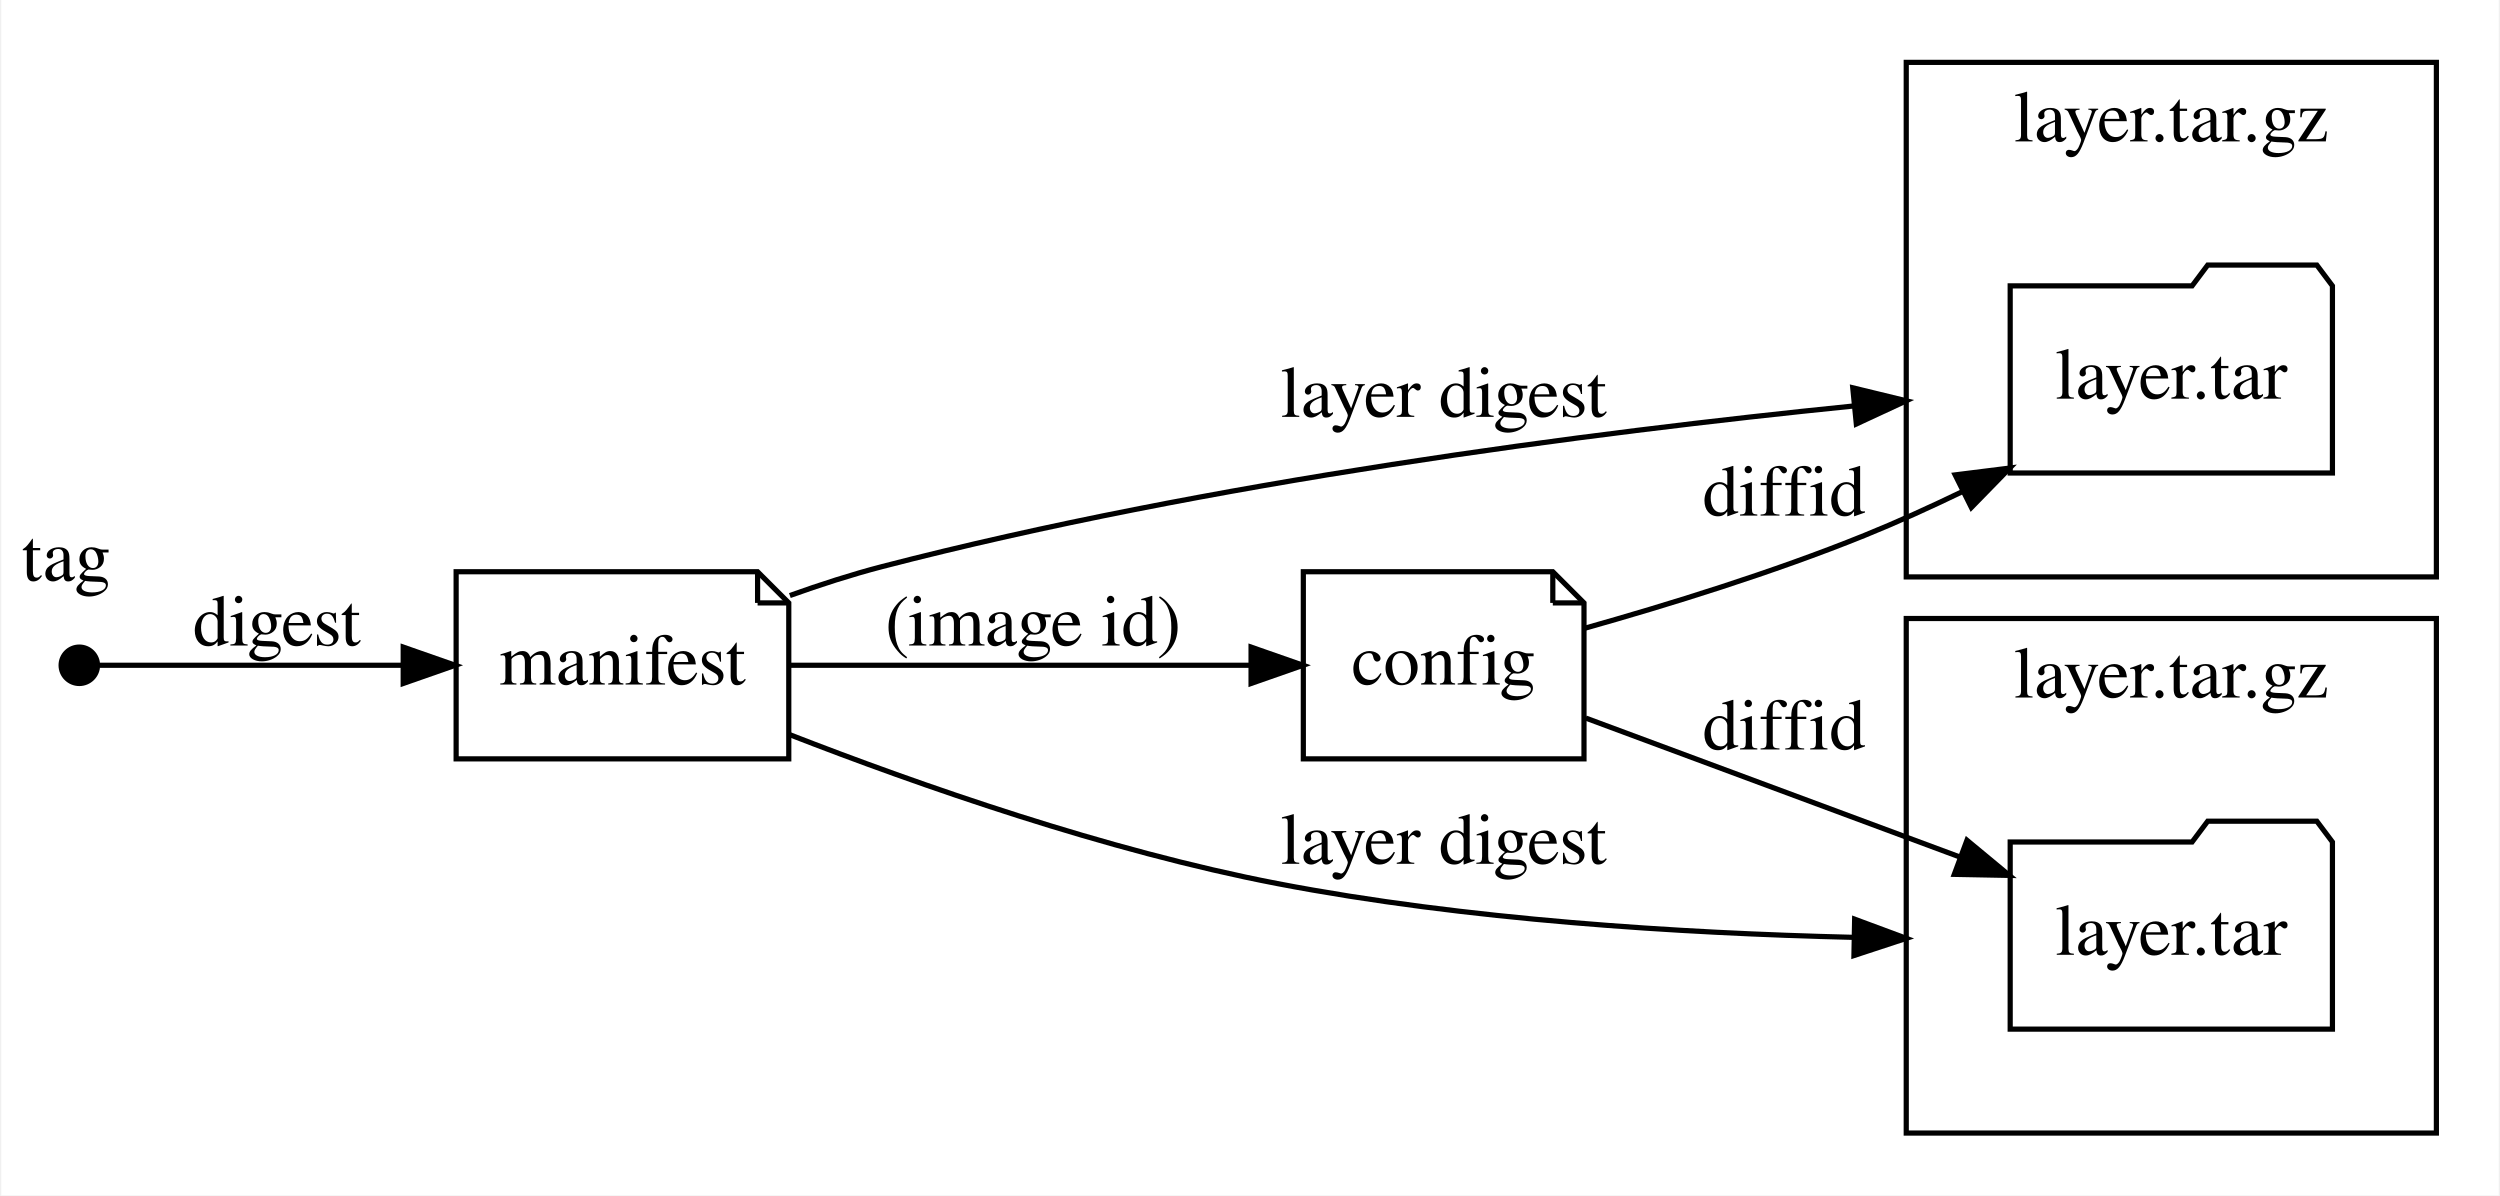
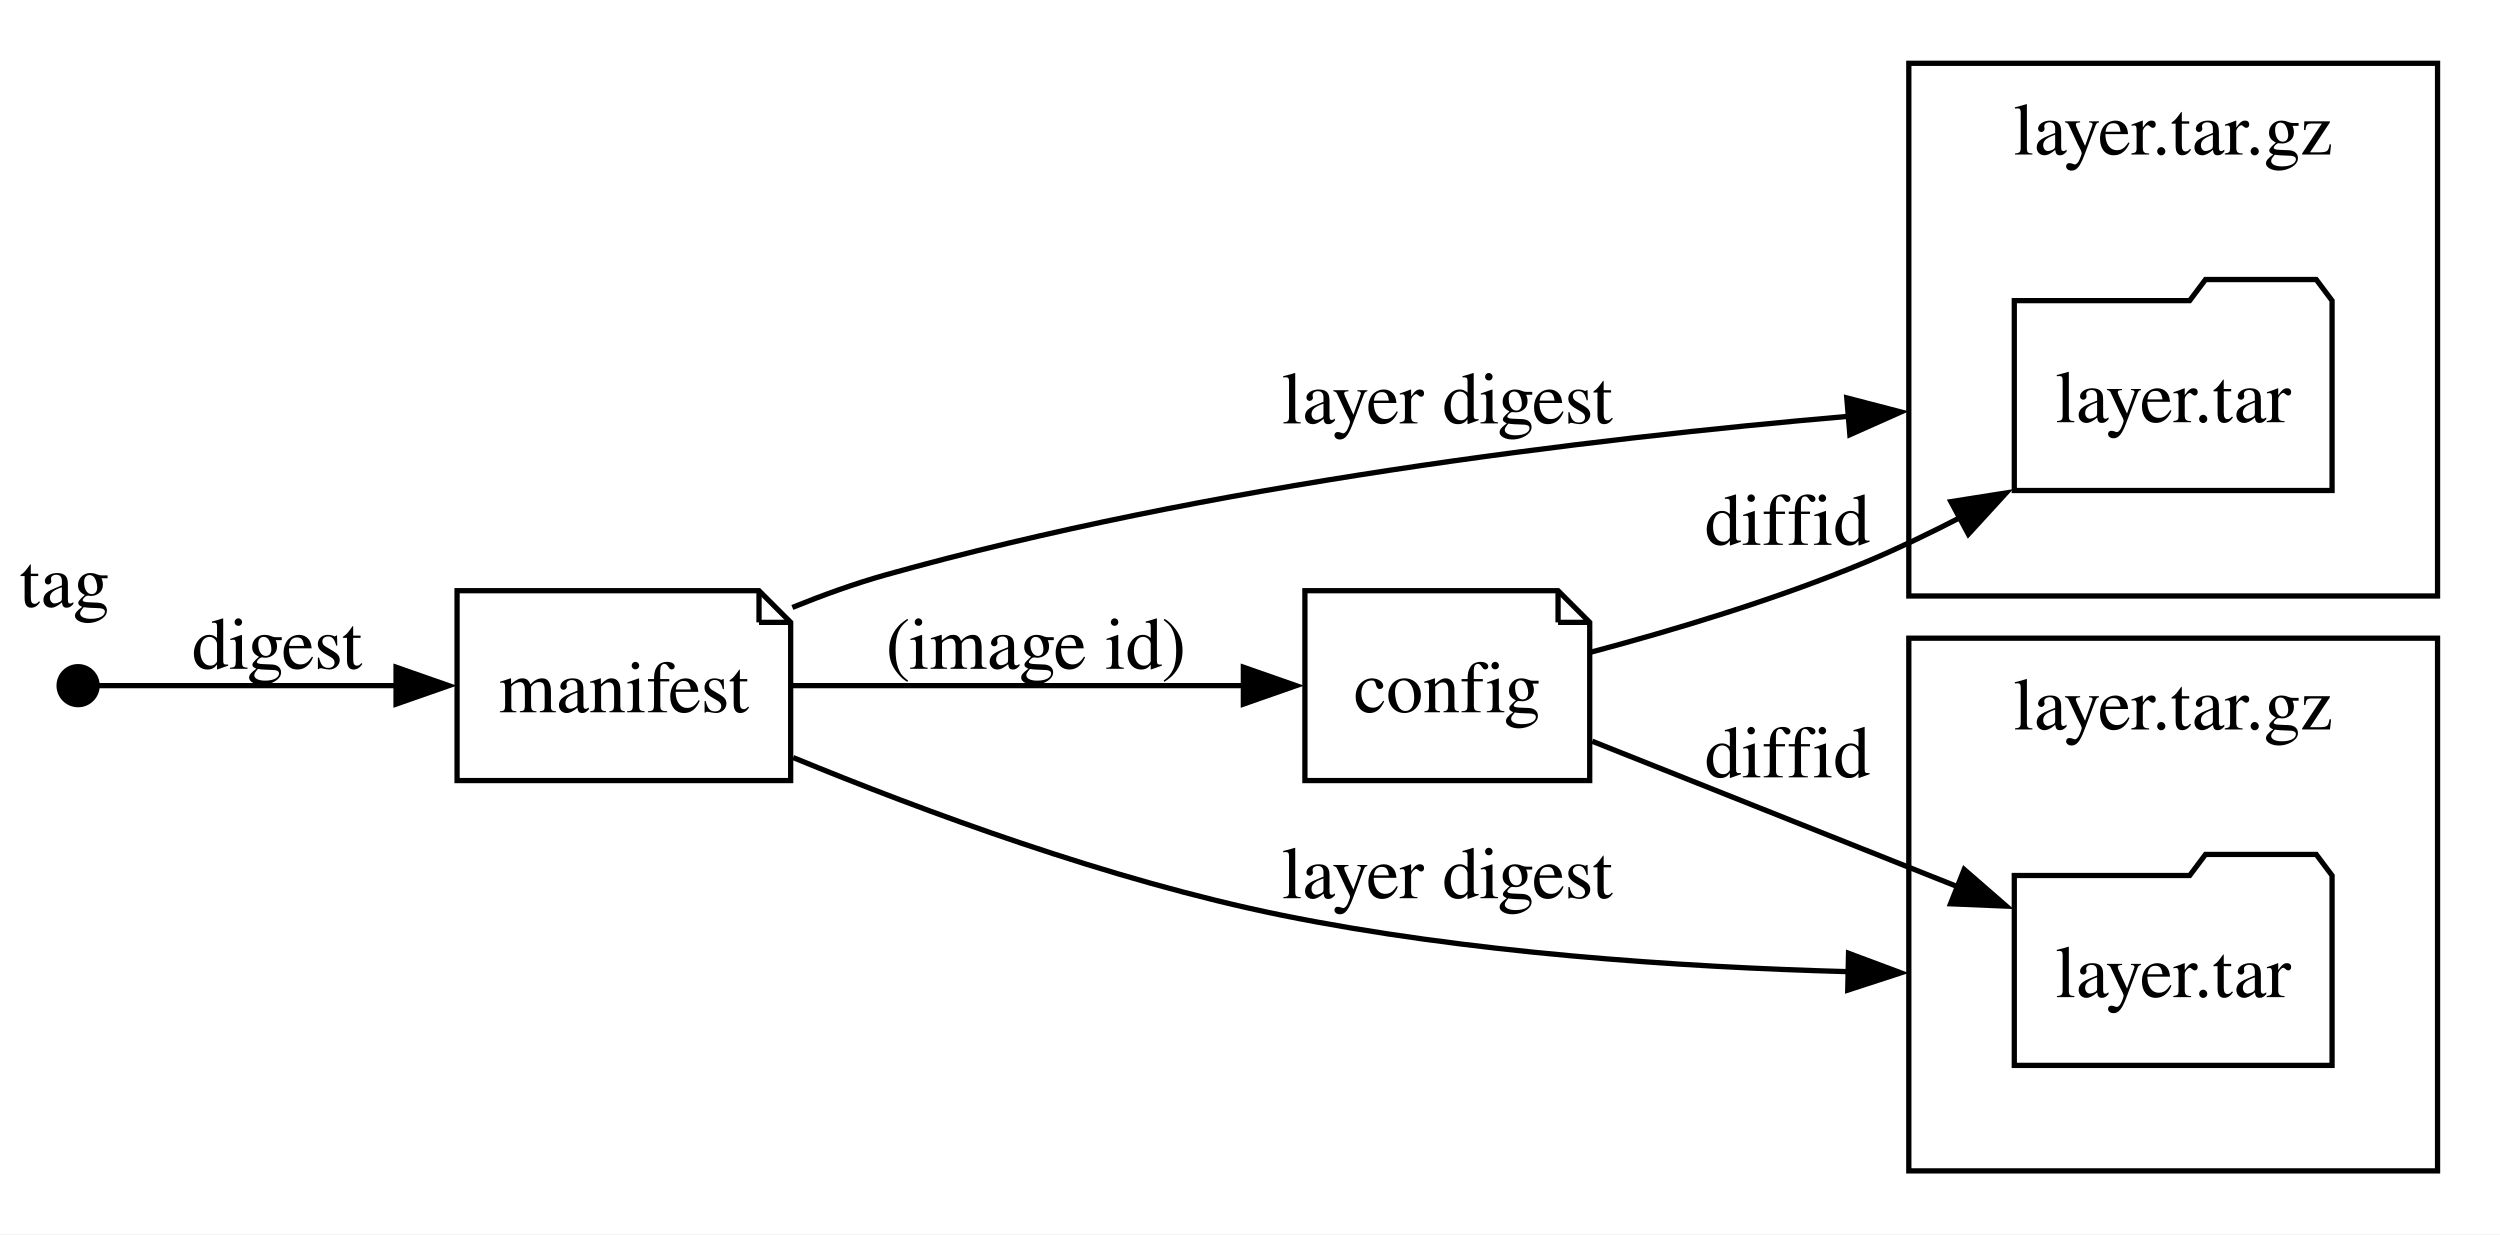
- <svg xmlns="http://www.w3.org/2000/svg" width="481pt" height="230pt" viewBox="0.00 0.00 480.52 230.00">
-   <g id="graph0" class="graph" transform="scale(1 1) rotate(0) translate(4 226)">
-     <polygon fill="#ffffff" stroke="transparent" points="-4,4 -4,-226 476.52,-226 476.52,4 -4,4" />
+ <svg xmlns="http://www.w3.org/2000/svg" width="474pt" height="234pt" viewBox="0.00 0.00 474.00 234.00">
+   <g id="graph0" class="graph" transform="scale(1 1) rotate(0) translate(4 230)">
+     <polygon fill="white" stroke="none" points="-4,4 -4,-230 470.16,-230 470.16,4 -4,4" />
    <g id="clust1" class="cluster">
-       <polygon fill="none" stroke="#000000" points="362.52,-115 362.52,-214 464.52,-214 464.52,-115 362.52,-115" />
-       <text text-anchor="middle" x="413.52" y="-198.8" font-family="Times,serif" font-size="14.00" fill="#000000">layer.tar.gz</text>
+       <polygon fill="none" stroke="black" points="357.91,-117 357.91,-218 458.16,-218 458.16,-117 357.91,-117" />
+       <text xml:space="preserve" text-anchor="middle" x="408.04" y="-200.7" font-family="Times,serif" font-size="14.00">layer.tar.gz</text>
    </g>
    <g id="clust2" class="cluster">
-       <polygon fill="none" stroke="#000000" points="362.52,-8 362.52,-107 464.52,-107 464.52,-8 362.52,-8" />
-       <text text-anchor="middle" x="413.52" y="-91.8" font-family="Times,serif" font-size="14.00" fill="#000000">layer.tar.gz</text>
+       <polygon fill="none" stroke="black" points="357.91,-8 357.91,-109 458.16,-109 458.16,-8 357.91,-8" />
+       <text xml:space="preserve" text-anchor="middle" x="408.04" y="-91.7" font-family="Times,serif" font-size="14.00">layer.tar.gz</text>
    </g>
    <g id="node1" class="node">
-       <ellipse fill="#000000" stroke="#000000" cx="11.02" cy="-98" rx="3.5" ry="3.5" />
+       <ellipse fill="black" stroke="black" cx="10.81" cy="-100" rx="3.6" ry="3.6" />
    </g>
    <g id="node2" class="node">
-       <polygon fill="none" stroke="#000000" points="141.52,-116 83.52,-116 83.52,-80 147.52,-80 147.52,-110 141.52,-116" />
-       <polyline fill="none" stroke="#000000" points="141.52,-116 141.52,-110 " />
-       <polyline fill="none" stroke="#000000" points="147.52,-110 141.52,-110 " />
-       <text text-anchor="middle" x="115.52" y="-94.3" font-family="Times,serif" font-size="14.00" fill="#000000">manifest</text>
+       <polygon fill="none" stroke="black" points="139.91,-118 82.66,-118 82.66,-82 145.91,-82 145.91,-112 139.91,-118" />
+       <polyline fill="none" stroke="black" points="139.91,-118 139.91,-112" />
+       <polyline fill="none" stroke="black" points="145.91,-112 139.91,-112" />
+       <text xml:space="preserve" text-anchor="middle" x="114.29" y="-94.95" font-family="Times,serif" font-size="14.00">manifest</text>
    </g>
    <g id="edge1" class="edge">
-       <path fill="none" stroke="#000000" d="M14.989,-98C24.624,-98 50.143,-98 73.058,-98" />
-       <polygon fill="#000000" stroke="#000000" points="73.337,-101.5 83.337,-98 73.337,-94.5 73.337,-101.5" />
-       <text text-anchor="middle" x="49.02" y="-101.8" font-family="Times,serif" font-size="14.00" fill="#000000">digest</text>
-       <text text-anchor="middle" x="8.5" y="-114.272" font-family="Times,serif" font-size="14.00" fill="#000000">tag</text>
+       <path fill="none" stroke="black" d="M14.74,-100C23.19,-100 48.48,-100 71.32,-100" />
+       <polygon fill="black" stroke="black" points="71.09,-103.5 81.09,-100 71.09,-96.5 71.09,-103.5" />
+       <text xml:space="preserve" text-anchor="middle" x="48.54" y="-103.2" font-family="Times,serif" font-size="14.00">digest</text>
+       <text xml:space="preserve" text-anchor="middle" x="8.25" y="-114.92" font-family="Times,serif" font-size="14.00">tag</text>
    </g>
    <g id="node3" class="node">
-       <polygon fill="none" stroke="#000000" points="294.52,-116 246.52,-116 246.52,-80 300.52,-80 300.52,-110 294.52,-116" />
-       <polyline fill="none" stroke="#000000" points="294.52,-116 294.52,-110 " />
-       <polyline fill="none" stroke="#000000" points="300.52,-110 294.52,-110 " />
-       <text text-anchor="middle" x="273.52" y="-94.3" font-family="Times,serif" font-size="14.00" fill="#000000">config</text>
+       <polygon fill="none" stroke="black" points="291.41,-118 243.41,-118 243.41,-82 297.41,-82 297.41,-112 291.41,-118" />
+       <polyline fill="none" stroke="black" points="291.41,-118 291.41,-112" />
+       <polyline fill="none" stroke="black" points="297.41,-112 291.41,-112" />
+       <text xml:space="preserve" text-anchor="middle" x="270.41" y="-94.95" font-family="Times,serif" font-size="14.00">config</text>
    </g>
    <g id="edge2" class="edge">
-       <path fill="none" stroke="#000000" d="M147.875,-98C173.54,-98 209.437,-98 236.293,-98" />
-       <polygon fill="#000000" stroke="#000000" points="236.464,-101.5 246.464,-98 236.464,-94.5 236.464,-101.5" />
-       <text text-anchor="middle" x="194.52" y="-101.8" font-family="Times,serif" font-size="14.00" fill="#000000">(image id)</text>
+       <path fill="none" stroke="black" d="M146.11,-100C170.79,-100 205.51,-100 231.83,-100" />
+       <polygon fill="black" stroke="black" points="231.74,-103.5 241.74,-100 231.74,-96.5 231.74,-103.5" />
+       <text xml:space="preserve" text-anchor="middle" x="192.41" y="-103.2" font-family="Times,serif" font-size="14.00">(image id)</text>
    </g>
    <g id="node4" class="node">
-       <polygon fill="none" stroke="#000000" points="444.52,-171 441.52,-175 420.52,-175 417.52,-171 382.52,-171 382.52,-135 444.52,-135 444.52,-171" />
-       <text text-anchor="middle" x="413.52" y="-149.3" font-family="Times,serif" font-size="14.00" fill="#000000">layer.tar</text>
+       <polygon fill="none" stroke="black" points="438.16,-173 435.16,-177 414.16,-177 411.16,-173 377.91,-173 377.91,-137 438.16,-137 438.16,-173" />
+       <text xml:space="preserve" text-anchor="middle" x="408.04" y="-149.95" font-family="Times,serif" font-size="14.00">layer.tar</text>
    </g>
    <g id="edge5" class="edge">
-       <path fill="none" stroke="#000000" d="M147.73,-111.418C153.578,-113.515 159.678,-115.485 165.52,-117 228.166,-133.24 301.74,-142.762 352.393,-147.889" />
-       <polygon fill="#000000" stroke="#000000" points="352.23,-151.39 362.524,-148.888 352.916,-144.424 352.23,-151.39" />
-       <text text-anchor="middle" x="273.52" y="-145.8" font-family="Times,serif" font-size="14.00" fill="#000000">layer digest</text>
+       <path fill="none" stroke="black" d="M146.23,-114.83C152.01,-117.17 158.07,-119.36 163.91,-121 224.87,-138.09 296.94,-146.79 346.71,-151.09" />
+       <polygon fill="black" stroke="black" points="346.15,-154.56 356.41,-151.89 346.73,-147.58 346.15,-154.56" />
+       <text xml:space="preserve" text-anchor="middle" x="270.41" y="-149.72" font-family="Times,serif" font-size="14.00">layer digest</text>
    </g>
    <g id="node5" class="node">
-       <polygon fill="none" stroke="#000000" points="444.52,-64 441.52,-68 420.52,-68 417.52,-64 382.52,-64 382.52,-28 444.52,-28 444.52,-64" />
-       <text text-anchor="middle" x="413.52" y="-42.3" font-family="Times,serif" font-size="14.00" fill="#000000">layer.tar</text>
+       <polygon fill="none" stroke="black" points="438.16,-64 435.16,-68 414.16,-68 411.16,-64 377.91,-64 377.91,-28 438.16,-28 438.16,-64" />
+       <text xml:space="preserve" text-anchor="middle" x="408.04" y="-40.95" font-family="Times,serif" font-size="14.00">layer.tar</text>
    </g>
    <g id="edge6" class="edge">
-       <path fill="none" stroke="#000000" d="M147.525,-84.719C172.625,-74.948 208.687,-62.312 241.52,-56 277.784,-49.029 319.072,-46.456 352.105,-45.66" />
-       <polygon fill="#000000" stroke="#000000" points="352.592,-49.152 362.523,-45.461 352.458,-42.153 352.592,-49.152" />
-       <text text-anchor="middle" x="273.52" y="-59.8" font-family="Times,serif" font-size="14.00" fill="#000000">layer digest</text>
+       <path fill="none" stroke="black" d="M146.37,-86.37C170.97,-76.24 206.47,-63.09 238.91,-56.5 274.1,-49.35 314.21,-46.65 346.43,-45.77" />
+       <polygon fill="black" stroke="black" points="346.48,-49.26 356.4,-45.55 346.33,-42.27 346.48,-49.26" />
+       <text xml:space="preserve" text-anchor="middle" x="270.41" y="-59.7" font-family="Times,serif" font-size="14.00">layer digest</text>
    </g>
    <g id="edge3" class="edge">
-       <path fill="none" stroke="#000000" d="M300.554,-105.091C316.494,-109.58 336.924,-115.872 354.52,-123 360.746,-125.522 367.204,-128.456 373.465,-131.483" />
-       <polygon fill="#000000" stroke="#000000" points="371.933,-134.63 382.446,-135.947 375.049,-128.362 371.933,-134.63" />
-       <text text-anchor="middle" x="339.02" y="-126.8" font-family="Times,serif" font-size="14.00" fill="#000000">diffid</text>
+       <path fill="none" stroke="black" d="M297.71,-106.37C313.19,-110.49 332.99,-116.4 349.91,-123.5 355.87,-126 362,-128.95 367.94,-132.02" />
+       <polygon fill="black" stroke="black" points="365.89,-134.89 376.36,-136.54 369.2,-128.72 365.89,-134.89" />
+       <text xml:space="preserve" text-anchor="middle" x="334.91" y="-126.7" font-family="Times,serif" font-size="14.00">diffid</text>
    </g>
    <g id="edge4" class="edge">
-       <path fill="none" stroke="#000000" d="M300.846,-87.85C321.317,-80.247 349.661,-69.719 372.799,-61.125" />
-       <polygon fill="#000000" stroke="#000000" points="374.203,-64.337 382.359,-57.574 371.766,-57.775 374.203,-64.337" />
-       <text text-anchor="middle" x="339.02" y="-81.8" font-family="Times,serif" font-size="14.00" fill="#000000">diffid</text>
+       <path fill="none" stroke="black" d="M297.88,-89.46C317.63,-81.6 344.93,-70.73 367.29,-61.83" />
+       <polygon fill="black" stroke="black" points="368.41,-65.15 376.4,-58.2 365.82,-58.64 368.41,-65.15" />
+       <text xml:space="preserve" text-anchor="middle" x="334.91" y="-82.62" font-family="Times,serif" font-size="14.00">diffid</text>
    </g>
  </g>
</svg>
